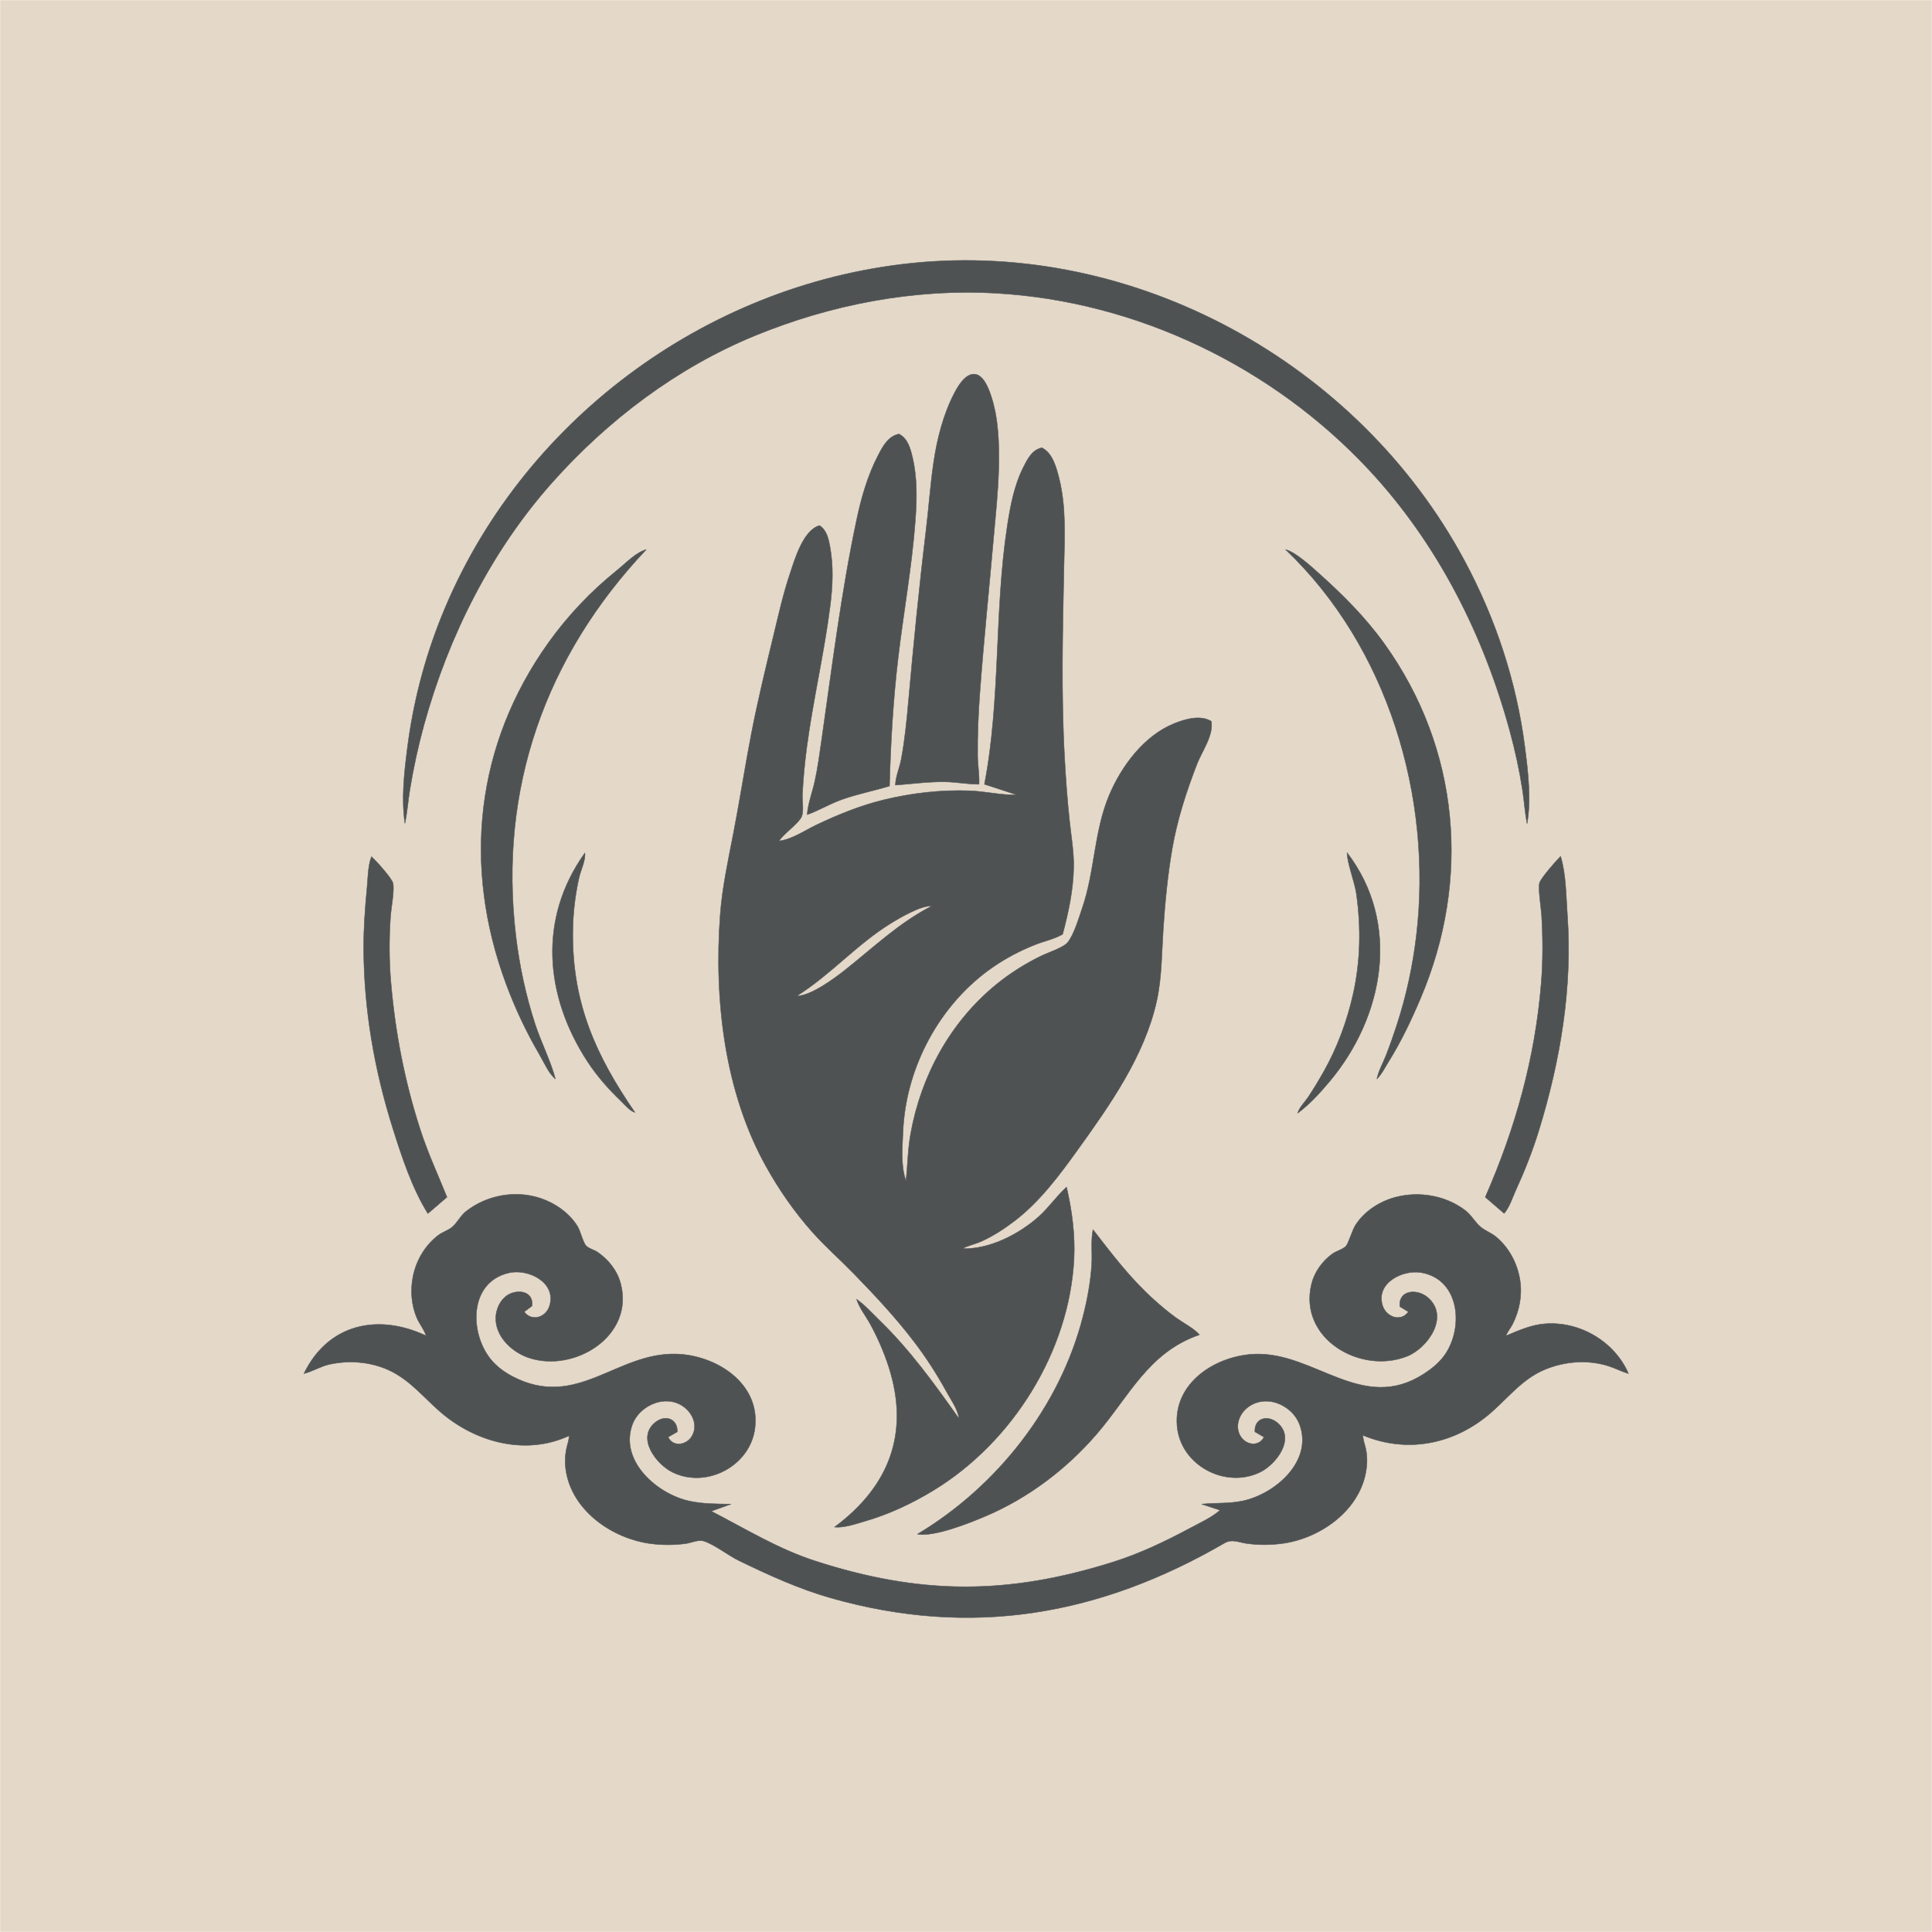
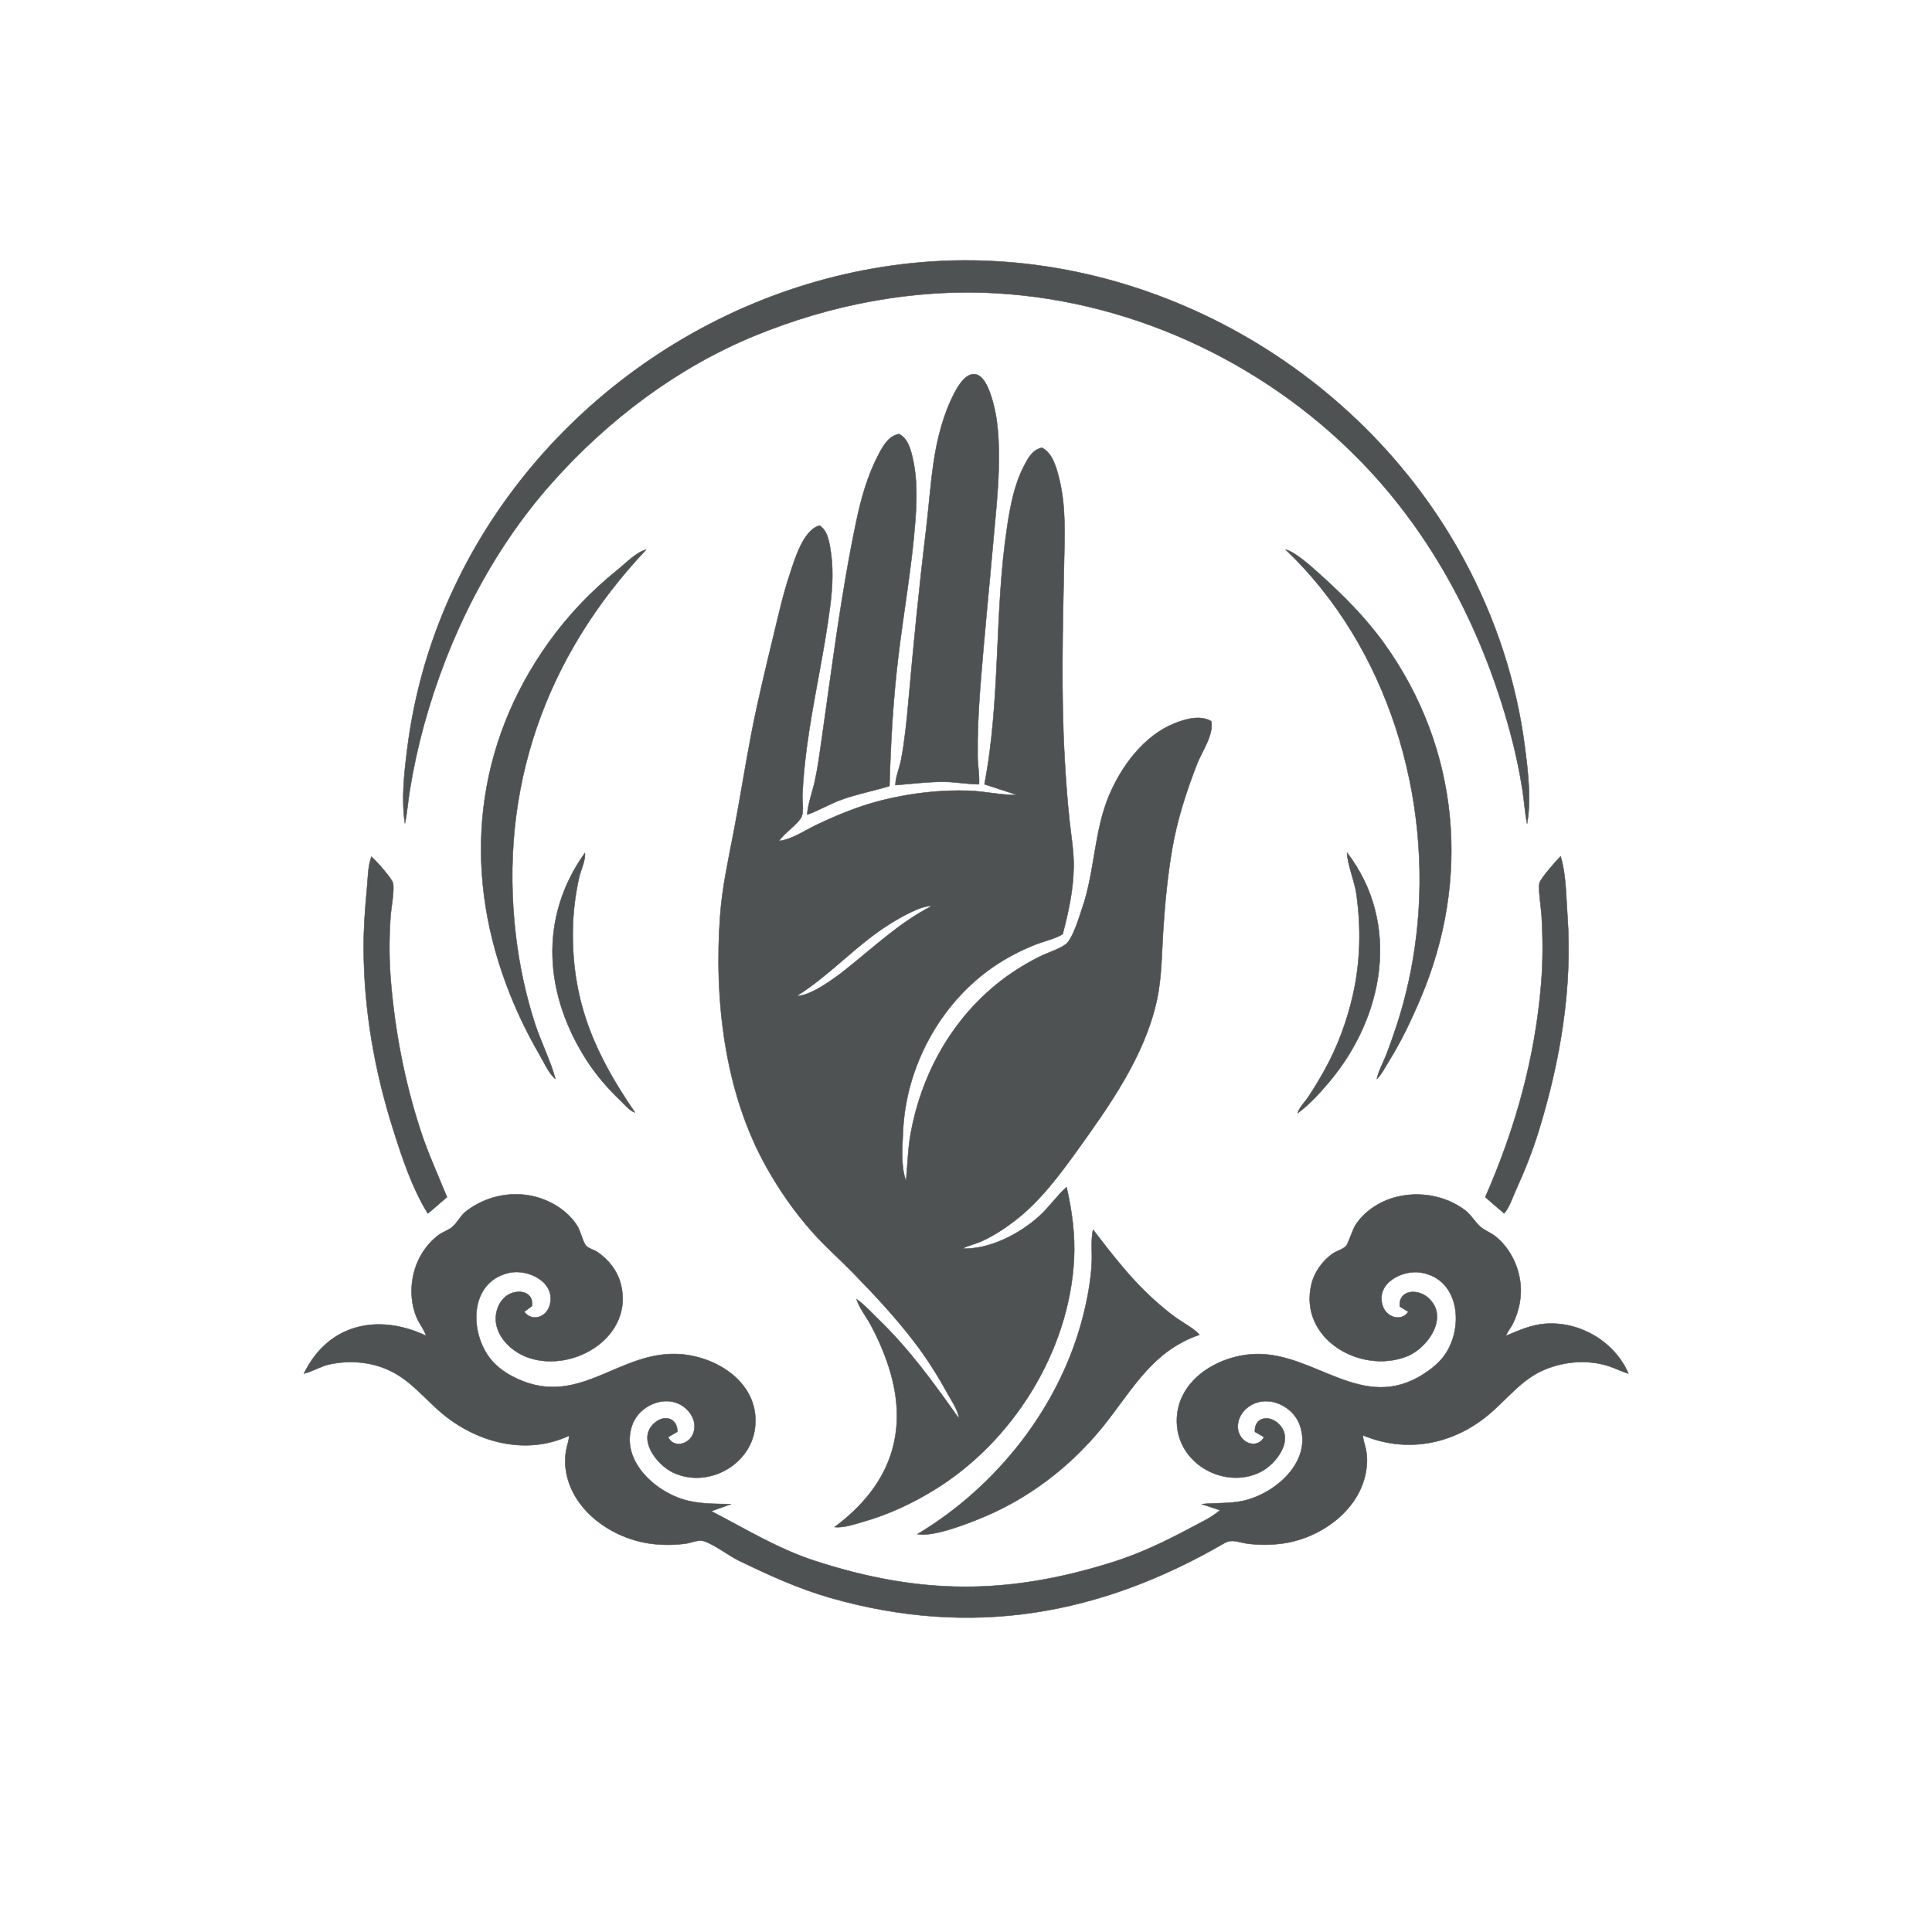
<svg xmlns="http://www.w3.org/2000/svg" viewBox="0 0 1095 1095" width="1095" height="1095">
-   <path d="M0.25 0.25C365.08 0.25 729.92 0.25 1094.75 0.25C1094.75 365.08 1094.75 729.92 1094.75 1094.75C729.92 1094.75 365.08 1094.75 0.25 1094.75C0.25 729.92 0.25 365.08 0.25 0.25ZM865.5 466.81C867.93 453.01 866.03 437.29 864.26 423.48C859.48 386.25 847.71 350.63 829.94 317.57C769.83 205.77 643.5 135.98 516.5 149.18C399.23 161.36 294.66 239.53 250.44 348.91C240.58 373.3 234.11 398.42 230.81 424.5C229.09 438.15 227.41 452.99 229.5 466.67C230.82 460.36 231.26 453.92 232.3 447.56C234.31 435.25 237.03 422.78 240.34 410.75C254.14 360.69 278.34 312.37 312.98 273.47C344.51 238.06 383.71 208.38 427.76 190.29C470.94 172.56 517.73 163.54 564.5 166.19C644.46 170.71 721.51 207.92 776.03 266.46C814.84 308.14 840.96 359.88 855.79 414.58C858.71 425.34 861.16 436.5 862.86 447.51C863.86 453.92 864.26 460.45 865.5 466.81ZM554.89 444.5C555.16 439.19 554.14 433.85 554.09 428.5C553.97 416.53 554.47 404.46 555.36 392.53C557.55 363.15 560.58 333.84 563.16 304.5C564.3 291.54 565.74 278.52 566.04 265.5C566.35 251.65 566.04 237.16 561.55 223.9C560.23 219.99 557.37 212.52 552.47 212.08C547.24 211.62 543.1 218.61 541.03 222.55C534.6 234.75 531.06 248.91 529.08 262.5C527.25 275.12 526.38 287.85 524.85 300.5C520.93 332.77 517.77 365.12 514.88 397.5C513.9 408.47 512.8 419.61 510.76 430.44C509.86 435.21 507.56 440.22 507.5 444.98C516.89 444.28 526.03 443.01 535.5 443.13C541.98 443.21 548.45 444.51 554.89 444.5ZM509.5 245.99C503.41 247.17 500.32 252.99 497.64 258.17C491.69 269.65 488.11 282.26 485.45 294.87C476.75 336.01 471.62 377.83 465.66 419.42C464.51 427.4 463.46 435.45 461.69 443.32C460.35 449.25 457.87 455.7 457.5 461.72C464.02 459.42 470.15 455.67 476.74 453.29C485.71 450.04 495.06 448.28 504.13 445.5C504.8 421.01 506.17 396.87 509.08 372.5C512.13 346.87 516.8 321.23 518.74 295.5C519.65 283.52 519.99 271.2 517.22 259.43C516.02 254.32 514.5 248.42 509.5 245.99ZM590.5 253.77C585.01 254.96 582.54 259.85 580.12 264.61C574.78 275.11 572.59 286.95 570.84 298.49C563.48 346.81 567.22 396.44 557.96 444.5C564.09 446.5 570.22 448.5 576.35 450.5C567.54 450.77 558.39 448.5 549.5 448.17C533.2 447.58 516.59 449.49 500.75 453.36C487.65 456.55 475.08 461.67 462.93 467.43C456.39 470.53 448.67 475.88 441.5 476.63C444.25 472.43 452.81 466.56 454.34 462.81C455.7 459.46 454.6 454.1 454.77 450.5C455.21 441.47 456.07 432.5 457.26 423.53C460.83 396.61 467.14 370.1 470.55 343.16C471.94 332.13 472.43 321.11 470.46 310.11C469.62 305.46 468.62 300.55 464.5 297.85C455.23 300.38 450.46 316.99 447.69 325.26C443.99 336.31 441.37 347.94 438.64 359.26C434.12 377.97 429.58 396.6 425.91 415.5C422.3 434.1 419.43 452.86 415.84 471.47C412.84 487.03 409.37 502.65 408.19 518.5C404.65 566.24 410.52 618.8 434.26 661.26C441.7 674.55 450.2 686.81 460.32 698.2C467.68 706.48 476.05 713.81 483.77 721.74C495.82 734.12 507.57 746.66 518.06 760.42C524.97 769.47 531.08 778.97 536.54 788.95C539 793.46 543 798.91 543.5 803.99C529.61 784.32 515.69 765.02 498.32 748.18C494.19 744.18 490.21 739.67 485.5 736.35C486.94 741.2 490.73 745.88 493.17 750.34C497.39 758.06 501.02 766.34 503.71 774.72C515.82 812.38 503.76 842.71 472.99 865.5C478.39 866.02 484.5 863.83 489.74 862.33C503.71 858.32 516.79 852.19 529.17 844.64C573.87 817.39 606.06 766.01 608.72 713.5C609.41 699.84 607.56 686.09 604.5 672.83C598.96 677.73 594.53 684.32 588.89 689.4C577.75 699.43 560.76 708.21 545.5 707.67C548.58 705.94 552.73 705.14 556.15 703.6C563.02 700.51 569.32 696.37 575.28 691.8C589.29 681.05 600.31 666.26 610.54 652.06C628.9 626.53 648.76 598.46 655.6 567.22C658.54 553.82 658.4 540.12 659.31 526.5C660.31 511.45 661.74 496.44 664.28 481.56C667.13 464.81 672.32 448.75 678.46 432.95C681.26 425.75 687.99 416.55 686.5 408.78C680.3 405.06 671.83 407.51 665.52 410.05C648.32 416.99 635.46 434.38 628.53 451.02C620 471.52 620.54 493.88 613.35 514.77C611.5 520.14 608.6 530.15 604.92 534.36C602.49 537.15 593.86 539.97 590.24 541.72C581.23 546.08 572.31 551.7 564.56 558.05C538.59 579.31 522.06 609.64 516.13 642.53C514.52 651.43 514.43 660.42 513.5 669.38C510.44 660.89 511.42 650.4 511.79 641.5C513.29 605.02 532.54 569.02 562.7 548.17C570.17 543 578.37 538.71 586.83 535.38C591.89 533.39 597.59 532.23 602.27 529.5C605.59 517.05 608.33 504.35 608.53 491.41C608.67 482.74 607.14 474.08 606.21 465.5C604.9 453.53 604.05 441.52 603.38 429.5C601.35 393.2 602.3 356.81 603.04 320.5C603.38 304.13 604.3 287.38 600.32 271.34C598.8 265.17 596.58 256.72 590.5 253.77ZM366.26 311.5C360.47 313 354.46 319.41 349.73 323.21C334.97 335.05 321.82 348.91 310.83 364.3C269.44 422.23 262.13 491.07 286.82 557.63C291.96 571.49 298.3 584.96 305.77 597.73C308.28 602.02 311.01 608.43 314.77 611.5C312.28 601.78 306.52 590.38 303.25 580.32C297.98 564.13 294.38 547.28 292.37 530.39C282.45 447.06 309.22 371.87 366.26 311.5ZM780.38 611.5C783.14 608.84 785.03 604.89 787.07 601.62C794.23 590.16 799.92 578.08 805.19 565.66C833.74 498.4 827.33 424.35 784.62 364.85C773.85 349.84 761.24 337.27 747.53 324.99C743.05 320.98 734.2 312.85 728.65 311.5C786.67 366.69 812.11 452.07 802.73 530.47C800.67 547.63 797 564.75 791.6 581.17C789.73 586.84 787.76 592.54 785.58 598.1C783.84 602.54 781.34 606.86 780.38 611.5ZM331.5 483.43C304.89 520.65 308.75 564.52 332.94 601.61C338.22 609.7 344.73 617.14 351.7 623.81C354.1 626.1 356.8 629.58 359.88 630.5C337.68 598.25 324.35 568.65 324.64 528.5C324.71 518.08 325.9 507.72 328.16 497.55C329.15 493.09 331.93 487.87 331.5 483.43ZM763.5 483.27C763.45 489.01 767.79 499.73 768.75 506.53C771.44 525.5 771.11 544.73 766.9 563.47C763.54 578.46 758.01 593.57 750.46 606.96C747.61 612.03 744.61 617.04 741.39 621.88C739.46 624.77 736.38 627.67 735.5 630.91C742.26 625.92 748.12 619.42 753.51 613.02C784.3 576.41 794.23 523.49 763.5 483.27ZM210.56 485.5C208.47 490.77 208.54 497.84 207.99 503.5C206.9 514.81 206.08 526.12 206.12 537.5C206.25 572.35 212.23 606.58 222.7 639.73C227.77 655.81 233.56 673.42 242.5 687.81C246.11 684.71 249.72 681.6 253.33 678.5C248.21 665.82 242.45 653.39 238.23 640.35C229.3 612.78 223.93 584.91 221.5 556.06C220.49 544.02 220.5 531.56 221.33 519.51C221.65 514.76 223.63 504.85 222.74 500.64C222.12 497.68 213.04 487.8 210.56 485.5ZM884.5 485.34C881.97 487.83 873.79 497.18 872.64 500.15C871.56 502.97 873.48 514.68 873.71 518.5C874.47 531.28 874.56 544.39 873.52 557.17C870.06 599.72 858.9 639.5 841.81 678.5C845.37 681.57 848.94 684.65 852.5 687.72C855.61 684.11 857.12 678.94 859.11 674.61C864.15 663.59 868.65 652.21 872.21 640.63C884.31 601.26 891.34 559.8 888.34 518.49C887.55 507.73 887.66 495.69 884.5 485.34ZM528.14 513.5C509.69 522.9 495.22 536.89 479.15 549.62C472.82 554.63 459.5 564.48 451.58 564.5C470.73 552.51 485.6 535.22 504.84 523.36C510.27 520.01 522.04 513.1 528.14 513.5ZM301.5 740.22C302.41 733.83 297.06 731.04 291.1 732.56C286.11 733.83 282.75 738.21 281.53 743.07C278.46 755.29 289.03 766.04 299.83 769.6C325.65 778.12 359.54 757.21 351.8 727.6C349.84 720.13 345 714.08 338.76 709.72C336.87 708.39 333.9 707.76 332.3 706.18C330.44 704.34 329.05 697.89 327.38 695.14C322.8 687.58 314.68 681.94 306.42 679.16C292.14 674.36 275.9 677.34 264.12 686.58C260.89 689.12 259.17 693.12 256.12 695.6C253.92 697.39 250.86 698.27 248.54 700.01C240.96 705.7 235.92 714.29 234.07 723.51C232.51 731.28 233.13 739.89 236.37 747.19C237.85 750.51 240.5 753.79 241.5 757.06C214.23 744.21 185.97 750.3 172.26 778.5C177.08 777.37 181.66 774.39 186.67 773.29C197.75 770.87 209.71 771.74 220.11 776.43C233.17 782.31 241.27 793.7 252.15 802.37C271.85 818.06 298.91 824.72 322.5 813.74C322.58 816.2 321.72 818.04 321.17 820.55C320.07 825.53 320.08 830.49 321.11 835.47C325.58 857.16 347.61 872.02 368.5 874.86C375.2 875.77 381.79 875.76 388.5 874.89C391.83 874.46 395.77 872.43 399.01 873.48C405 875.42 412.82 881.63 418.89 884.57C435.67 892.69 452.77 900.53 470.75 905.65C550.5 928.35 623.14 915.7 694.05 874.54C698.3 872.08 701.94 874.15 706.52 874.79C713.2 875.74 719.8 875.71 726.5 874.85C747.46 872.16 769.4 857.08 773.91 835.48C774.96 830.48 775.12 825.52 773.94 820.52C773.34 817.96 772.49 816.02 772.5 813.5C796.54 823.49 822.11 819.06 842.36 802.89C853.57 793.93 861.94 781.8 875.66 776.17C886.94 771.54 899.72 770.51 911.42 774.16C915.33 775.38 919.2 777.41 922.96 778.5C915.09 760.3 895.25 748.68 875.51 750.29C867.61 750.94 860.68 754.11 853.5 757.11C854.3 754.88 856.05 752.89 857.19 750.67C861.1 743.09 862.81 734.28 861.53 725.81C860.08 716.15 855.29 707.03 847.7 700.83C845.08 698.69 841.63 697.51 839.12 695.36C835.94 692.64 833.93 688.68 830.46 686.02C819.41 677.56 804.35 675.04 791.01 678.51C782.01 680.85 773.03 686.61 768.09 694.62C766.49 697.19 764.13 704.96 762.85 706.28C761.01 708.17 757.38 709.03 755.15 710.64C749.5 714.73 745.01 720.89 743.33 727.73C735.78 758.5 770.84 779.11 797.31 768.77C809.15 764.15 821.87 746.16 809.19 735.34C803.27 730.29 792.55 730.94 793.36 740.5C794.98 741.5 796.6 742.5 798.22 743.5C793.94 749.52 785.6 746.46 783.58 739.88C779.63 727.07 795.05 719.5 805.44 721.26C828.09 725.09 829.84 754.18 817.82 769.3C814.86 773.03 811.1 776.01 807.12 778.6C772.4 801.2 745.39 766.44 711.55 767.45C689.42 768.12 664.81 783.53 667.16 808.5C669.22 830.45 694.31 843.85 713.99 834.49C723.15 830.13 734.57 815.39 724.07 806.44C718.54 801.73 710.83 803.63 711.24 811.5C712.96 812.5 714.67 813.5 716.39 814.5C713.6 820 706.52 819.24 703.25 814.26C699.89 809.16 701.83 802.47 706.1 798.58C716.31 789.27 732.44 795.77 736.7 807.75C744.04 828.41 722.58 846.81 704.32 850.68C696.49 852.34 688.88 851.67 681.11 852.5C684.57 853.64 688.04 854.79 691.5 855.93C686.55 860.25 679.73 863.3 673.91 866.42C660.12 873.81 645.71 880.63 630.76 885.34C570.91 904.19 521.5 904 461.79 884.63C440.9 877.85 422.48 866.48 403.13 856.5C406.85 855.17 410.57 853.83 414.28 852.5C406.19 852.35 398.62 852.48 390.61 850.73C372.5 846.77 351.15 828.23 358.28 807.74C362.43 795.81 378.96 789.22 388.97 798.53C393.19 802.46 395.21 808.46 392.28 813.76C389.3 819.15 381.38 820.38 378.68 814.5C380.41 813.5 382.15 812.5 383.88 811.5C384.09 804.17 377.23 801.57 371.55 806.03C360.35 814.82 371.97 829.9 381.11 834.4C400.41 843.91 425.17 830.87 427.88 809.5C431.11 784.06 406.01 768.13 383.48 767.41C349.3 766.33 326.97 799.25 290.42 780.09C285.83 777.69 281.36 774.4 278.1 770.35C265.92 755.25 265.75 726.35 288.75 721.35C299.48 719.03 315.44 726.81 311.5 740.02C309.51 746.69 301.44 749.29 297.09 743.5C298.56 742.41 300.03 741.31 301.5 740.22ZM619.5 696.92C618.17 703.15 619.13 710.06 618.74 716.5C618.12 726.58 616.26 736.6 613.75 746.37C600.66 797.45 564.94 842.62 519.99 869.5C529.43 871.23 549.55 863.19 558.75 859.26C582.77 849.02 604.41 832.67 621.45 812.92C640.13 791.27 650.79 766.5 679.82 756.5C676.47 752.75 670.86 749.96 666.63 746.93C662.21 743.77 657.98 740.17 653.94 736.54C640.68 724.61 630.34 710.96 619.5 696.92Z" fill="#e4d8c9" fill-rule="evenodd" stroke="#e4d8c9" stroke-width="0.25" stroke-linejoin="round" />
  <path d="M865.5 466.81C864.26 460.45 863.86 453.92 862.86 447.51C861.16 436.5 858.71 425.34 855.79 414.58C840.96 359.88 814.84 308.14 776.03 266.46C721.51 207.92 644.46 170.71 564.5 166.19C517.73 163.54 470.94 172.56 427.76 190.29C383.71 208.38 344.51 238.06 312.98 273.47C278.34 312.37 254.14 360.69 240.34 410.75C237.03 422.78 234.31 435.25 232.3 447.56C231.26 453.92 230.82 460.36 229.5 466.67C227.41 452.99 229.09 438.15 230.81 424.5C234.11 398.42 240.58 373.3 250.44 348.91C294.66 239.53 399.23 161.36 516.5 149.18C643.5 135.98 769.83 205.77 829.94 317.57C847.71 350.63 859.48 386.25 864.26 423.48C866.03 437.29 867.93 453.01 865.5 466.81ZM554.89 444.5C548.45 444.51 541.98 443.21 535.5 443.13C526.03 443.01 516.89 444.28 507.5 444.98C507.56 440.22 509.86 435.21 510.76 430.44C512.8 419.61 513.9 408.47 514.88 397.5C517.77 365.12 520.93 332.77 524.85 300.5C526.38 287.85 527.25 275.12 529.08 262.5C531.06 248.91 534.6 234.75 541.03 222.55C543.1 218.61 547.24 211.62 552.47 212.08C557.37 212.52 560.23 219.99 561.55 223.9C566.04 237.16 566.35 251.65 566.04 265.5C565.74 278.52 564.3 291.54 563.16 304.5C560.58 333.84 557.55 363.15 555.36 392.53C554.47 404.46 553.97 416.53 554.09 428.5C554.14 433.85 555.16 439.19 554.89 444.5ZM509.5 245.99C514.5 248.42 516.02 254.32 517.22 259.43C519.99 271.2 519.65 283.52 518.74 295.5C516.8 321.23 512.13 346.87 509.08 372.5C506.17 396.87 504.8 421.01 504.13 445.5C495.06 448.28 485.71 450.04 476.74 453.29C470.15 455.67 464.02 459.42 457.5 461.72C457.87 455.7 460.35 449.25 461.69 443.32C463.46 435.45 464.51 427.4 465.66 419.42C471.62 377.83 476.75 336.01 485.45 294.87C488.11 282.26 491.69 269.65 497.64 258.17C500.32 252.99 503.41 247.17 509.5 245.99ZM590.5 253.77C596.58 256.72 598.8 265.17 600.32 271.34C604.3 287.38 603.38 304.13 603.04 320.5C602.3 356.81 601.35 393.2 603.38 429.5C604.05 441.52 604.9 453.53 606.21 465.5C607.14 474.08 608.67 482.74 608.53 491.41C608.33 504.35 605.59 517.05 602.27 529.5C597.59 532.23 591.89 533.39 586.83 535.38C578.37 538.71 570.17 543 562.7 548.17C532.54 569.02 513.29 605.02 511.79 641.5C511.42 650.4 510.44 660.89 513.5 669.38C514.43 660.42 514.52 651.43 516.13 642.53C522.06 609.64 538.59 579.31 564.56 558.05C572.31 551.7 581.23 546.08 590.24 541.72C593.86 539.97 602.49 537.15 604.92 534.36C608.6 530.15 611.5 520.14 613.35 514.77C620.54 493.88 620 471.52 628.53 451.02C635.46 434.38 648.32 416.99 665.52 410.05C671.83 407.51 680.3 405.06 686.5 408.78C687.99 416.55 681.26 425.75 678.46 432.95C672.32 448.75 667.13 464.81 664.28 481.56C661.74 496.44 660.31 511.45 659.31 526.5C658.4 540.12 658.54 553.82 655.6 567.22C648.76 598.46 628.9 626.53 610.54 652.06C600.31 666.26 589.29 681.05 575.28 691.8C569.32 696.37 563.02 700.51 556.15 703.6C552.73 705.14 548.58 705.94 545.5 707.67C560.76 708.21 577.75 699.43 588.89 689.4C594.53 684.32 598.96 677.73 604.5 672.83C607.56 686.09 609.41 699.84 608.72 713.5C606.06 766.01 573.87 817.39 529.17 844.64C516.79 852.19 503.71 858.32 489.74 862.33C484.5 863.83 478.39 866.02 472.99 865.5C503.76 842.71 515.82 812.38 503.71 774.72C501.02 766.34 497.39 758.06 493.17 750.34C490.73 745.88 486.94 741.2 485.5 736.35C490.21 739.67 494.19 744.18 498.32 748.18C515.69 765.02 529.61 784.32 543.5 803.99C543 798.91 539 793.46 536.54 788.95C531.08 778.97 524.97 769.47 518.06 760.42C507.57 746.66 495.82 734.12 483.77 721.74C476.05 713.81 467.68 706.48 460.32 698.2C450.2 686.81 441.7 674.55 434.26 661.26C410.52 618.8 404.65 566.24 408.19 518.5C409.37 502.65 412.84 487.03 415.84 471.47C419.43 452.86 422.3 434.1 425.91 415.5C429.58 396.6 434.12 377.97 438.64 359.26C441.37 347.94 443.99 336.31 447.69 325.26C450.46 316.99 455.23 300.38 464.5 297.85C468.62 300.55 469.62 305.46 470.46 310.11C472.43 321.11 471.94 332.13 470.55 343.16C467.14 370.1 460.83 396.61 457.26 423.53C456.07 432.5 455.21 441.47 454.77 450.5C454.6 454.1 455.7 459.46 454.34 462.81C452.81 466.56 444.25 472.43 441.5 476.63C448.67 475.88 456.39 470.53 462.93 467.43C475.08 461.67 487.65 456.55 500.75 453.36C516.59 449.49 533.2 447.58 549.5 448.17C558.39 448.5 567.54 450.77 576.35 450.5C570.22 448.5 564.09 446.5 557.96 444.5C567.22 396.44 563.48 346.81 570.84 298.49C572.59 286.95 574.78 275.11 580.12 264.61C582.54 259.85 585.01 254.96 590.5 253.77ZM366.26 311.5C309.22 371.87 282.45 447.06 292.37 530.39C294.38 547.28 297.98 564.13 303.25 580.32C306.52 590.38 312.28 601.78 314.77 611.5C311.01 608.43 308.28 602.02 305.77 597.73C298.3 584.96 291.96 571.49 286.82 557.63C262.13 491.07 269.44 422.23 310.83 364.3C321.82 348.91 334.97 335.05 349.73 323.21C354.46 319.41 360.47 313 366.26 311.5ZM780.38 611.5C781.34 606.86 783.84 602.54 785.58 598.1C787.76 592.54 789.73 586.84 791.6 581.17C797 564.75 800.67 547.63 802.73 530.47C812.11 452.07 786.67 366.69 728.65 311.5C734.2 312.85 743.05 320.98 747.53 324.99C761.24 337.27 773.85 349.84 784.62 364.85C827.33 424.35 833.74 498.4 805.19 565.66C799.92 578.08 794.23 590.16 787.07 601.62C785.03 604.89 783.14 608.84 780.38 611.5ZM331.5 483.43C331.93 487.87 329.15 493.09 328.16 497.55C325.9 507.72 324.71 518.08 324.64 528.5C324.35 568.65 337.68 598.25 359.88 630.5C356.8 629.58 354.1 626.1 351.7 623.81C344.73 617.14 338.22 609.7 332.94 601.61C308.75 564.52 304.89 520.65 331.5 483.43ZM763.5 483.27C794.23 523.49 784.3 576.41 753.51 613.02C748.12 619.42 742.26 625.92 735.5 630.91C736.38 627.67 739.46 624.77 741.39 621.88C744.61 617.04 747.61 612.03 750.46 606.96C758.01 593.57 763.54 578.46 766.9 563.47C771.11 544.73 771.44 525.5 768.75 506.53C767.79 499.73 763.45 489.01 763.5 483.27ZM210.56 485.5C213.04 487.8 222.12 497.68 222.74 500.64C223.63 504.85 221.65 514.76 221.33 519.51C220.5 531.56 220.49 544.02 221.5 556.06C223.93 584.91 229.3 612.78 238.23 640.35C242.45 653.39 248.21 665.82 253.33 678.5C249.72 681.6 246.11 684.71 242.5 687.81C233.56 673.42 227.77 655.81 222.7 639.73C212.23 606.58 206.25 572.35 206.12 537.5C206.08 526.12 206.9 514.81 207.99 503.5C208.54 497.84 208.47 490.77 210.56 485.5ZM884.5 485.34C887.66 495.69 887.55 507.73 888.34 518.49C891.34 559.8 884.31 601.26 872.21 640.63C868.65 652.21 864.15 663.59 859.11 674.61C857.12 678.94 855.61 684.11 852.5 687.72C848.94 684.65 845.37 681.57 841.81 678.5C858.9 639.5 870.06 599.72 873.52 557.17C874.56 544.39 874.47 531.28 873.71 518.5C873.48 514.68 871.56 502.97 872.64 500.15C873.79 497.18 881.97 487.83 884.5 485.34ZM528.14 513.5C522.04 513.1 510.27 520.01 504.84 523.36C485.6 535.22 470.73 552.51 451.58 564.5C459.5 564.48 472.82 554.63 479.15 549.62C495.22 536.89 509.69 522.9 528.14 513.5ZM301.5 740.22C300.03 741.31 298.56 742.41 297.09 743.5C301.44 749.29 309.51 746.69 311.5 740.02C315.44 726.81 299.48 719.03 288.75 721.35C265.75 726.35 265.92 755.25 278.1 770.35C281.36 774.4 285.83 777.69 290.42 780.09C326.97 799.25 349.3 766.33 383.48 767.41C406.01 768.13 431.11 784.06 427.88 809.5C425.17 830.87 400.41 843.91 381.11 834.4C371.97 829.9 360.35 814.82 371.55 806.03C377.23 801.57 384.09 804.17 383.88 811.5C382.15 812.5 380.41 813.5 378.68 814.5C381.38 820.38 389.3 819.15 392.28 813.76C395.21 808.46 393.19 802.46 388.97 798.53C378.96 789.22 362.43 795.81 358.28 807.74C351.15 828.23 372.5 846.77 390.61 850.73C398.62 852.48 406.19 852.35 414.28 852.5C410.57 853.83 406.85 855.17 403.13 856.5C422.48 866.48 440.9 877.85 461.79 884.63C521.5 904 570.91 904.19 630.76 885.34C645.71 880.63 660.12 873.81 673.91 866.42C679.73 863.3 686.55 860.25 691.5 855.93C688.04 854.79 684.57 853.64 681.11 852.5C688.88 851.67 696.49 852.34 704.32 850.68C722.58 846.81 744.04 828.41 736.7 807.75C732.44 795.77 716.31 789.27 706.1 798.58C701.83 802.47 699.89 809.16 703.25 814.26C706.52 819.24 713.6 820 716.39 814.5C714.67 813.5 712.96 812.5 711.24 811.5C710.83 803.63 718.54 801.73 724.07 806.44C734.57 815.39 723.15 830.13 713.99 834.49C694.31 843.85 669.22 830.45 667.16 808.5C664.81 783.53 689.42 768.12 711.55 767.45C745.39 766.44 772.4 801.2 807.12 778.6C811.1 776.01 814.86 773.03 817.82 769.3C829.84 754.18 828.09 725.09 805.44 721.26C795.05 719.5 779.63 727.07 783.58 739.88C785.6 746.46 793.94 749.52 798.22 743.5C796.6 742.5 794.98 741.5 793.36 740.5C792.55 730.94 803.27 730.29 809.19 735.34C821.87 746.16 809.15 764.15 797.31 768.77C770.84 779.11 735.78 758.5 743.33 727.73C745.01 720.89 749.5 714.73 755.15 710.64C757.38 709.03 761.01 708.17 762.85 706.28C764.13 704.96 766.49 697.19 768.09 694.62C773.03 686.61 782.01 680.85 791.01 678.51C804.35 675.04 819.41 677.56 830.46 686.02C833.93 688.68 835.94 692.64 839.12 695.36C841.63 697.51 845.08 698.69 847.7 700.83C855.29 707.03 860.08 716.15 861.53 725.81C862.81 734.28 861.1 743.09 857.19 750.67C856.05 752.89 854.3 754.88 853.5 757.11C860.68 754.11 867.61 750.94 875.51 750.29C895.25 748.68 915.09 760.3 922.96 778.5C919.2 777.41 915.33 775.38 911.42 774.16C899.72 770.51 886.94 771.54 875.66 776.17C861.94 781.8 853.57 793.93 842.36 802.89C822.11 819.06 796.54 823.49 772.5 813.5C772.49 816.02 773.34 817.96 773.94 820.52C775.12 825.52 774.96 830.48 773.91 835.48C769.4 857.08 747.46 872.16 726.5 874.85C719.8 875.71 713.2 875.74 706.52 874.79C701.94 874.15 698.3 872.08 694.05 874.54C623.14 915.7 550.5 928.35 470.75 905.65C452.77 900.53 435.67 892.69 418.89 884.57C412.82 881.63 405 875.42 399.01 873.48C395.77 872.43 391.83 874.46 388.5 874.89C381.79 875.76 375.2 875.77 368.5 874.86C347.61 872.02 325.58 857.16 321.11 835.47C320.08 830.49 320.07 825.53 321.17 820.55C321.72 818.04 322.58 816.2 322.5 813.74C298.91 824.72 271.85 818.06 252.15 802.37C241.27 793.7 233.17 782.31 220.11 776.43C209.71 771.74 197.75 770.87 186.67 773.29C181.66 774.39 177.08 777.37 172.26 778.5C185.97 750.3 214.23 744.21 241.5 757.06C240.5 753.79 237.85 750.51 236.37 747.19C233.13 739.89 232.51 731.28 234.07 723.51C235.92 714.29 240.96 705.7 248.54 700.01C250.86 698.27 253.92 697.39 256.12 695.6C259.17 693.12 260.89 689.12 264.12 686.58C275.9 677.34 292.14 674.36 306.42 679.16C314.68 681.94 322.8 687.58 327.38 695.14C329.05 697.89 330.44 704.34 332.3 706.18C333.9 707.76 336.87 708.39 338.76 709.72C345 714.08 349.84 720.13 351.8 727.6C359.54 757.21 325.65 778.12 299.83 769.6C289.03 766.04 278.46 755.29 281.53 743.07C282.75 738.21 286.11 733.83 291.1 732.56C297.06 731.04 302.41 733.83 301.5 740.22ZM619.5 696.92C630.34 710.96 640.68 724.61 653.94 736.54C657.98 740.17 662.21 743.77 666.63 746.93C670.86 749.96 676.47 752.75 679.82 756.5C650.79 766.5 640.13 791.27 621.45 812.92C604.41 832.67 582.77 849.02 558.75 859.26C549.55 863.19 529.43 871.23 519.99 869.5C564.94 842.62 600.66 797.45 613.75 746.37C616.26 736.6 618.12 726.58 618.74 716.5C619.13 710.06 618.17 703.15 619.5 696.92Z" fill="#4e5253" fill-rule="evenodd" stroke="#4e5253" stroke-width="0.25" stroke-linejoin="round" />
</svg>
